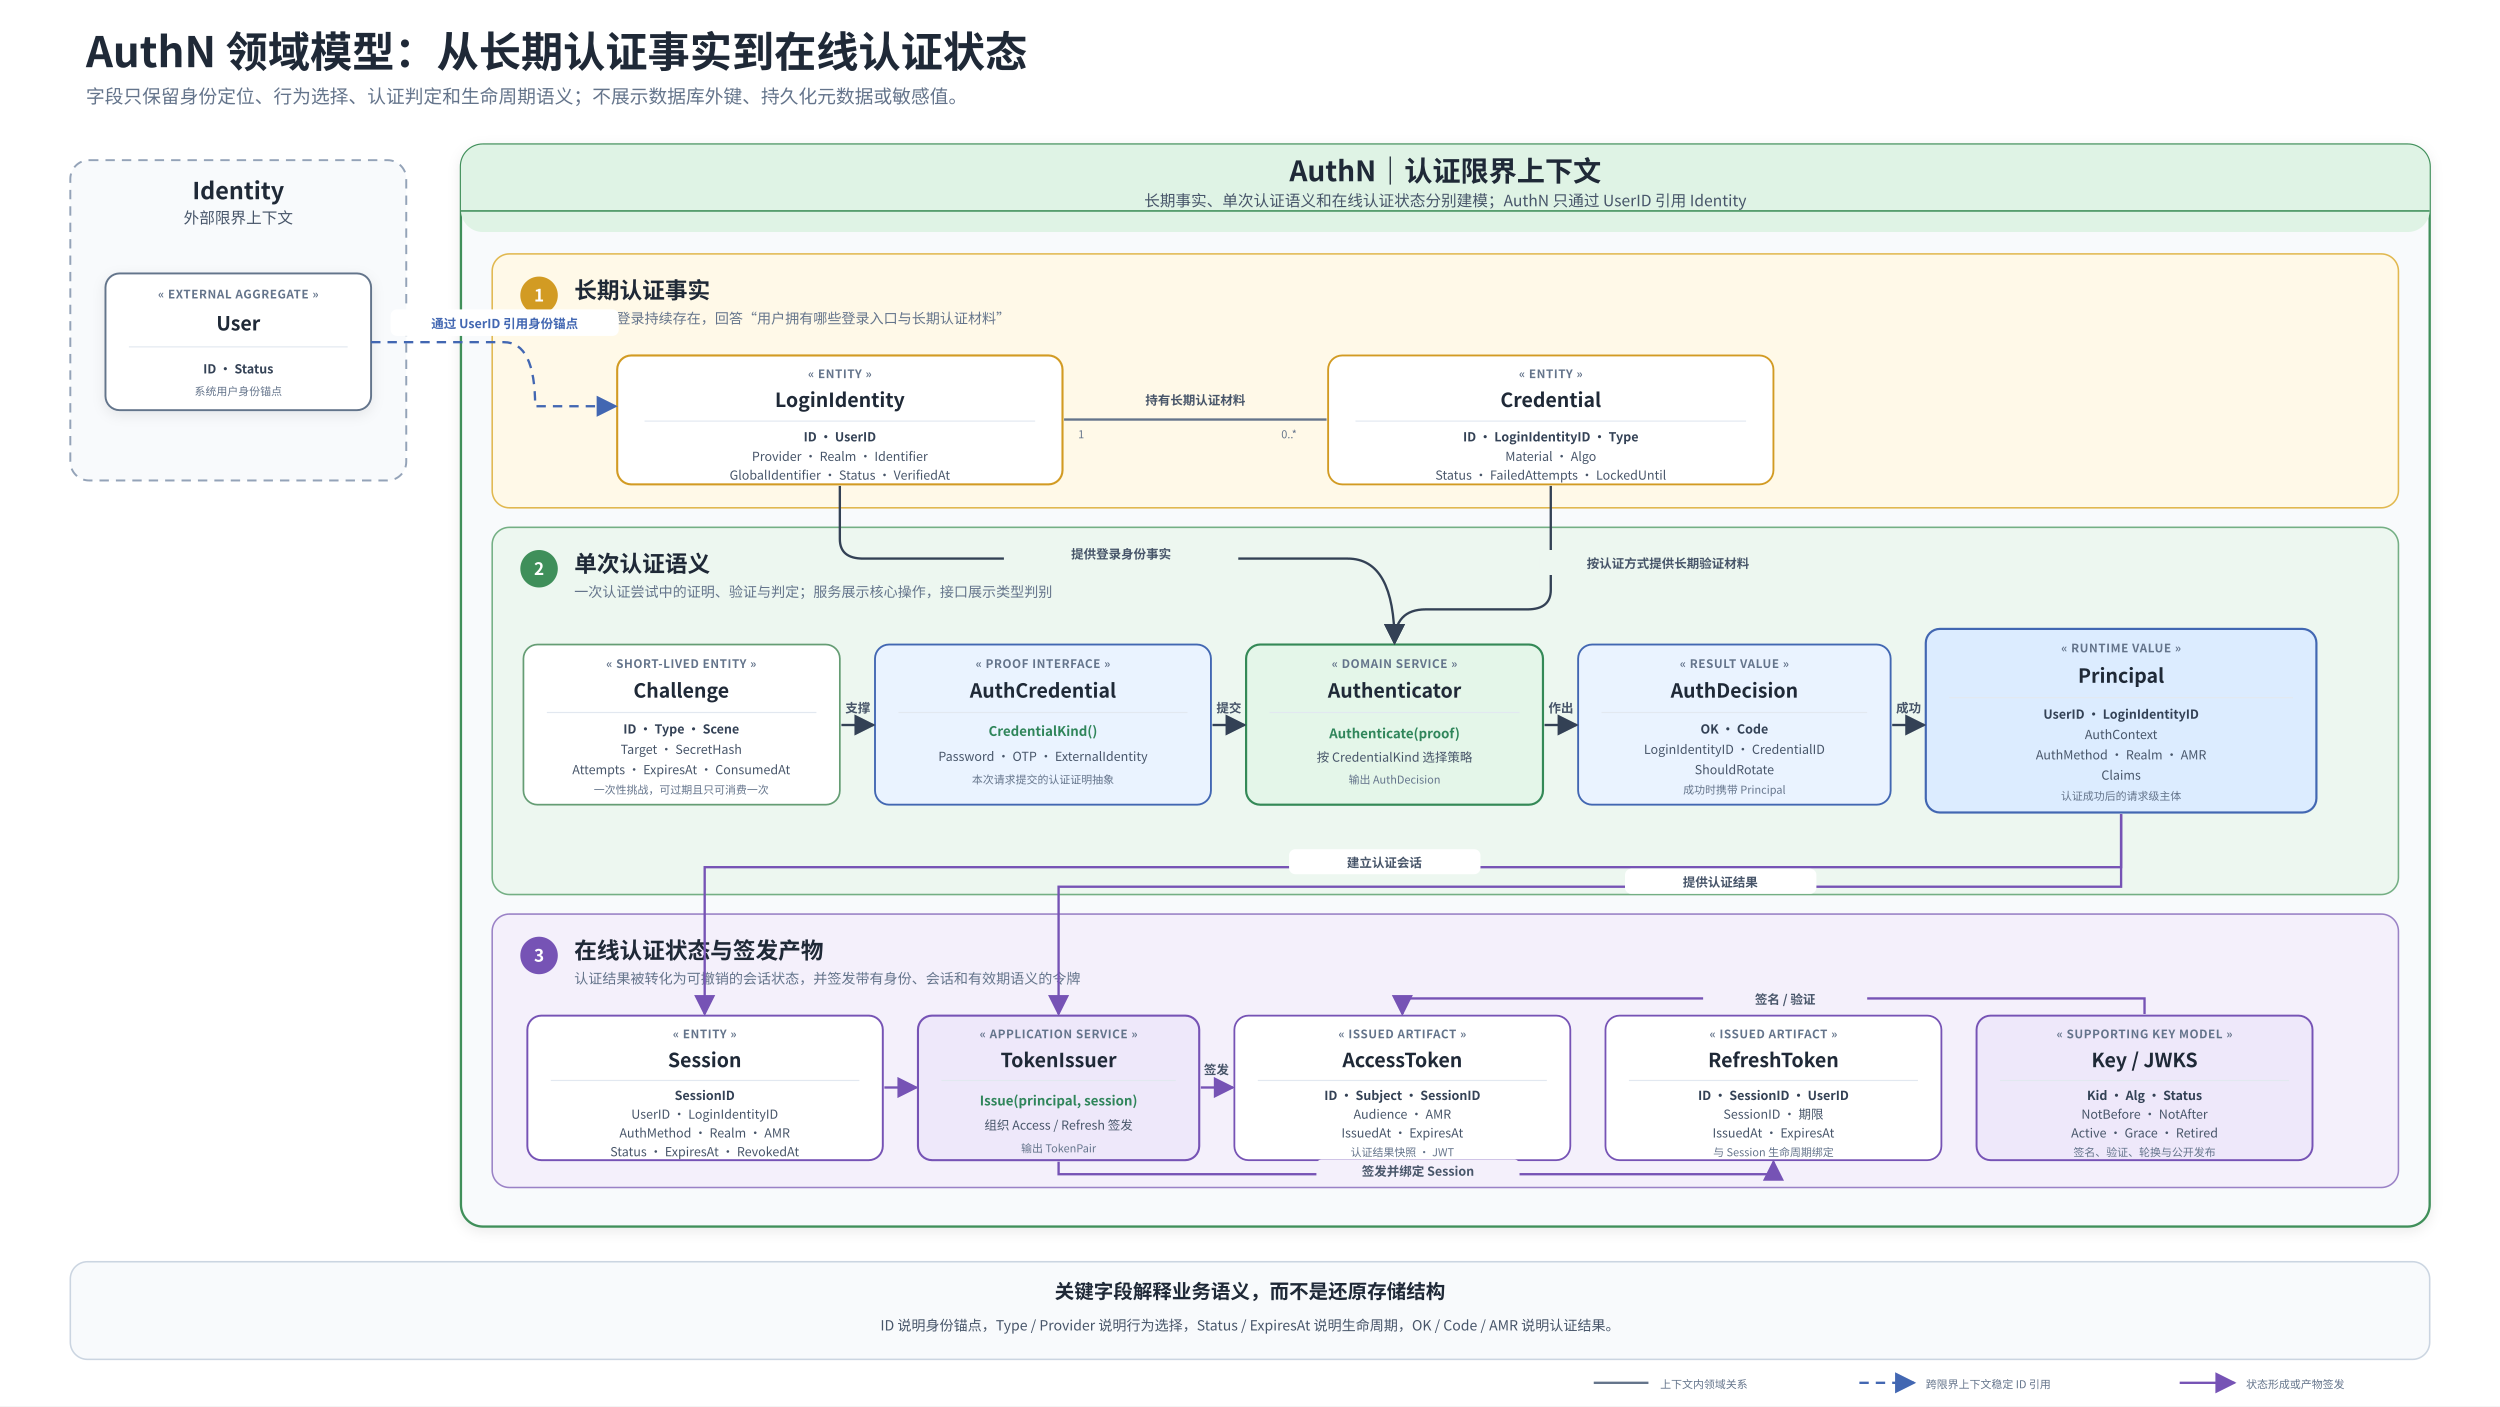
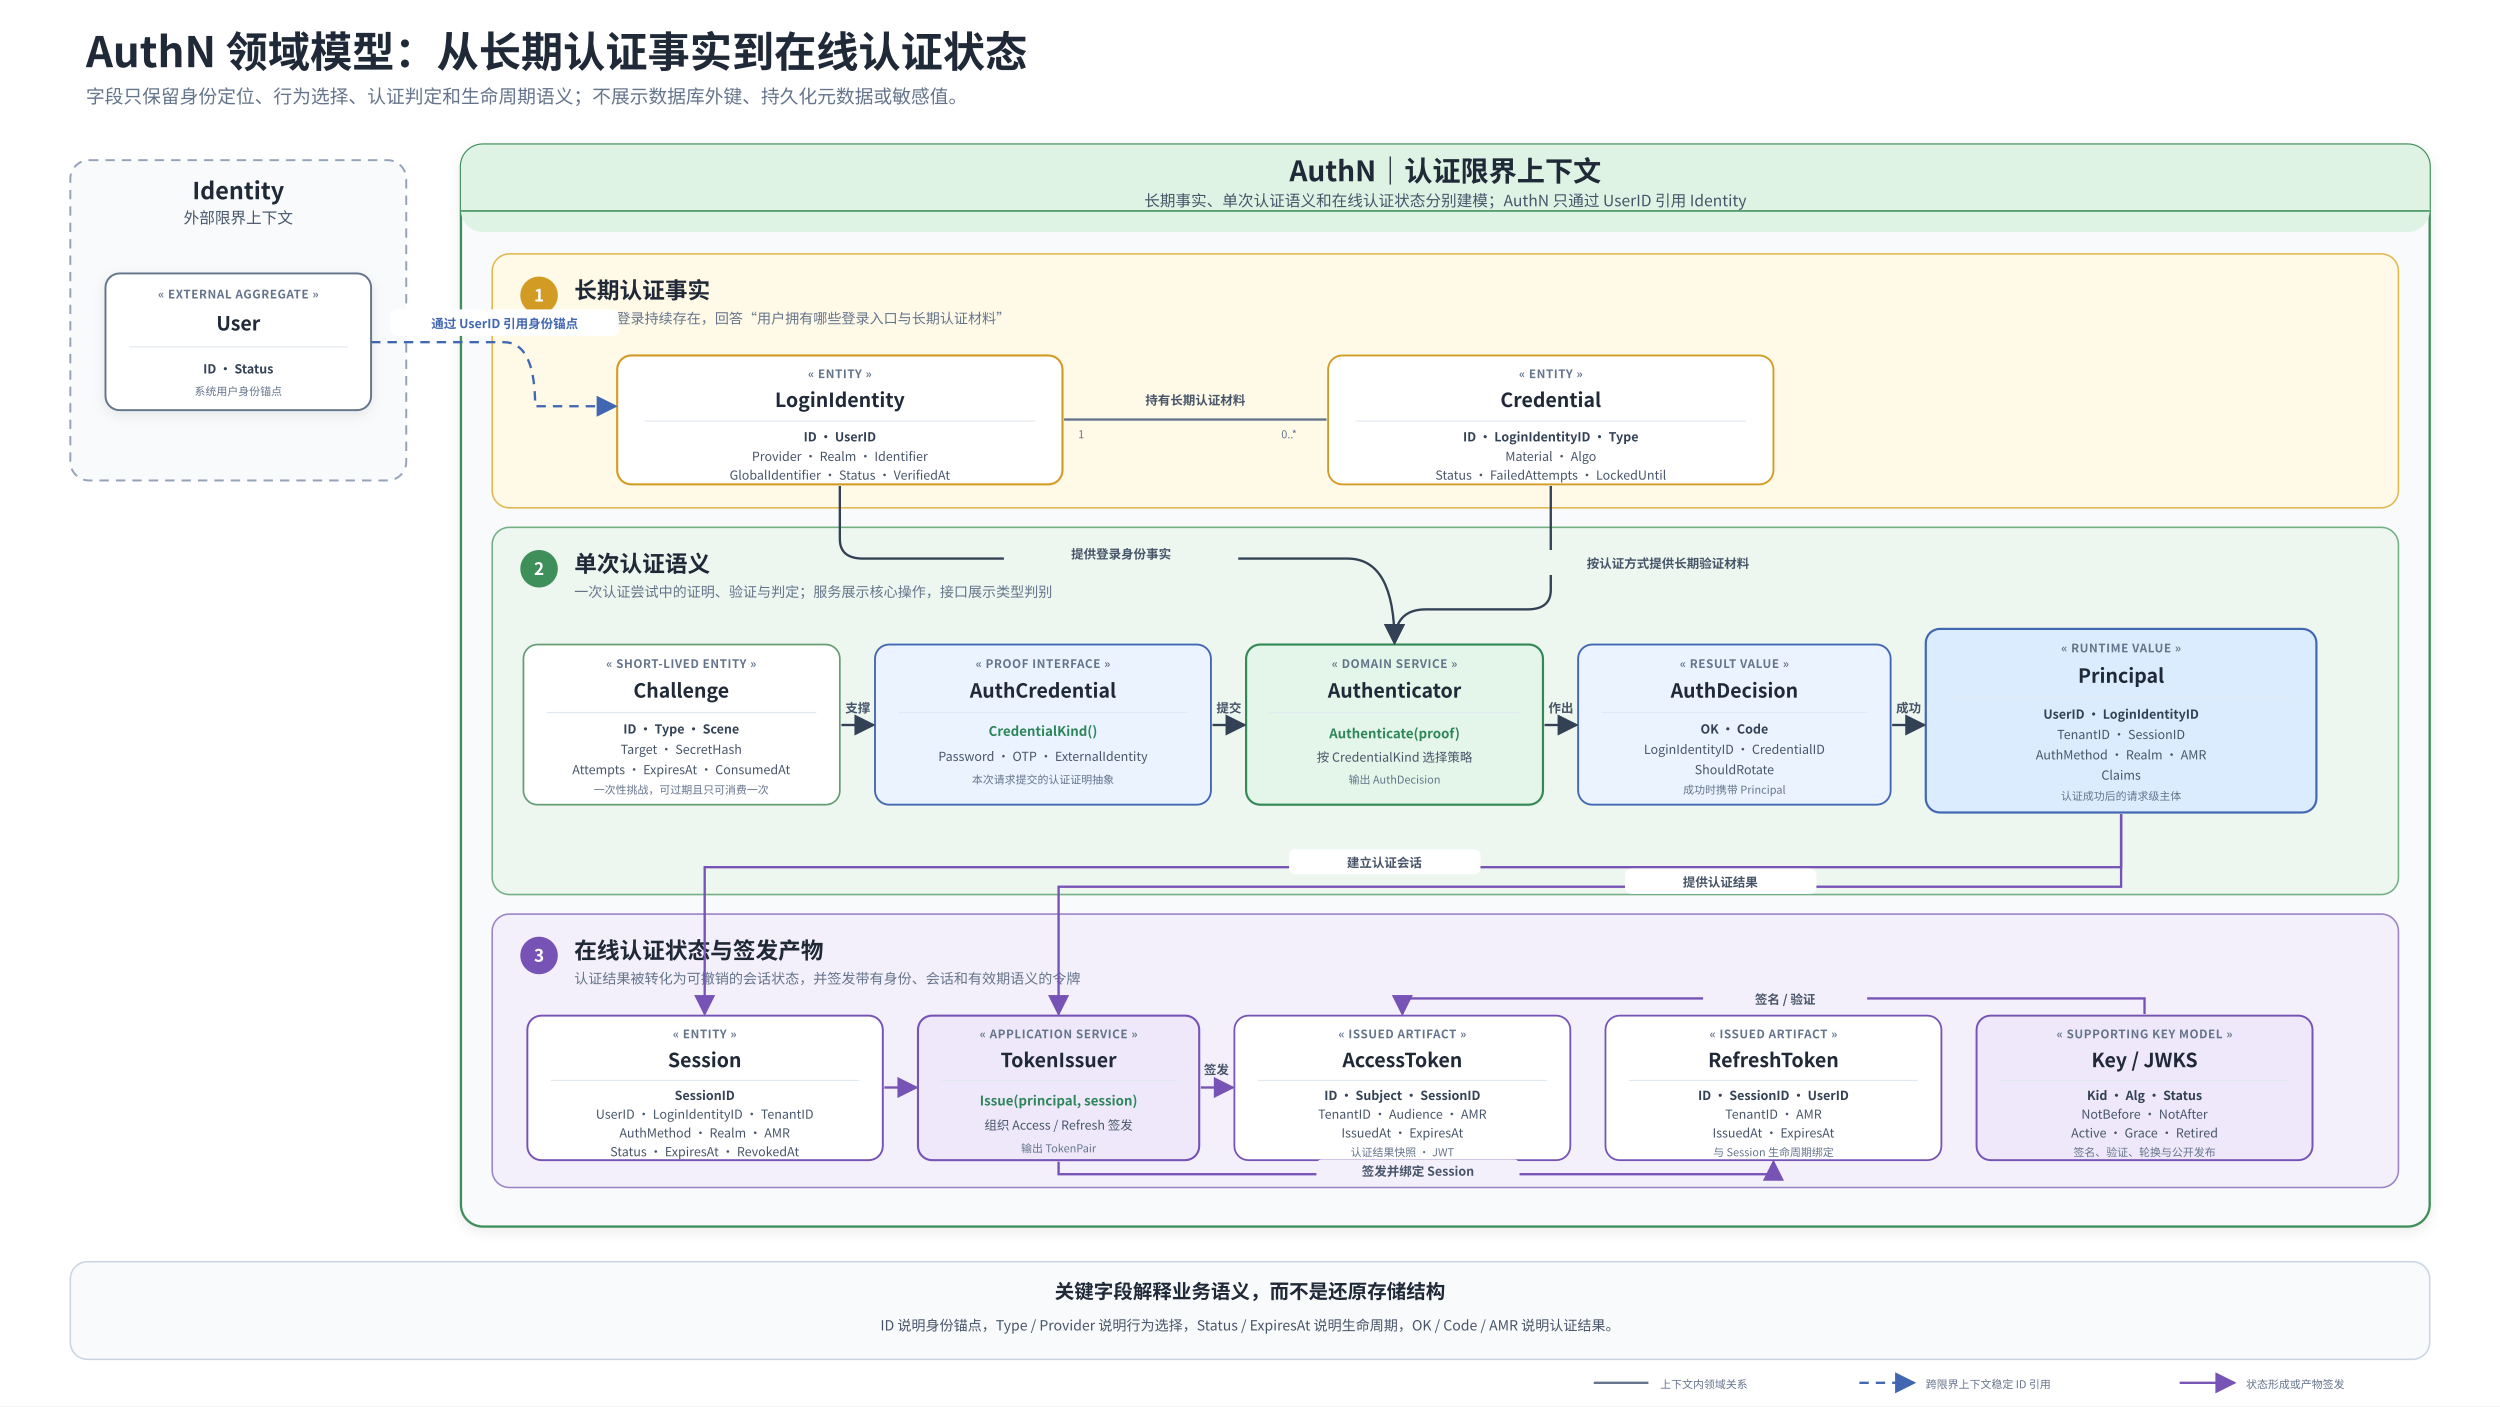
<svg xmlns="http://www.w3.org/2000/svg" width="3200" height="1800" viewBox="0 0 3200 1800" role="img" aria-labelledby="title desc">
  <defs>
    <filter id="shadow" x="-20%" y="-20%" width="140%" height="140%">
      <feDropShadow dx="0" dy="5" stdDeviation="8" flood-color="#0f172a" flood-opacity="0.08" />
    </filter>
    <marker id="arrow" viewBox="0 0 10 10" refX="9" refY="5" markerWidth="9" markerHeight="9" orient="auto-start-reverse">
      <path d="M0 0 L10 5 L0 10 Z" fill="#334155" />
    </marker>
    <marker id="arrowBlue" viewBox="0 0 10 10" refX="9" refY="5" markerWidth="9" markerHeight="9" orient="auto-start-reverse">
      <path d="M0 0 L10 5 L0 10 Z" fill="#4267b2" />
    </marker>
    <marker id="arrowPurple" viewBox="0 0 10 10" refX="9" refY="5" markerWidth="9" markerHeight="9" orient="auto-start-reverse">
      <path d="M0 0 L10 5 L0 10 Z" fill="#7653b5" />
    </marker>
    <style>
      text { font-family: "PingFang SC", "Noto Sans CJK SC", "Microsoft YaHei", Arial, sans-serif; fill: #1f2937; }
      .title { font-size: 54px; font-weight: 700; }
      .subtitle { font-size: 24px; fill: #64748b; }
      .context-title { font-size: 36px; font-weight: 700; }
      .context-sub { font-size: 20px; fill: #475569; }
      .band-index { font-size: 22px; font-weight: 700; fill: #ffffff; }
      .band-title { font-size: 29px; font-weight: 700; }
      .band-desc { font-size: 18px; fill: #64748b; }
      .stereotype { font-size: 15px; font-weight: 700; letter-spacing: 0.7px; fill: #64748b; }
      .model { font-size: 25px; font-weight: 700; }
      .field { font-size: 16px; fill: #475569; }
      .field-strong { font-size: 16px; font-weight: 600; fill: #334155; }
      .operation { font-size: 17px; font-weight: 600; fill: #2f855a; }
      .small { font-size: 14px; fill: #64748b; }
      .relation { font-size: 16px; font-weight: 600; fill: #475569; }
      .relation-blue { font-size: 16px; font-weight: 600; fill: #4267b2; }
      .callout { font-size: 25px; font-weight: 700; }
      .note { font-size: 18px; fill: #475569; }
      .solid { fill: none; stroke: #334155; stroke-width: 3; marker-end: url(#arrow); }
      .association { fill: none; stroke: #64748b; stroke-width: 3; }
      .reference { fill: none; stroke: #4267b2; stroke-width: 3; stroke-dasharray: 12 9; marker-end: url(#arrowBlue); }
      .artifact-link { fill: none; stroke: #7653b5; stroke-width: 3; marker-end: url(#arrowPurple); }
      .divider { stroke: #e2e8f0; stroke-width: 1.5; }
    </style>
  </defs>
  <rect width="3200" height="1800" fill="#ffffff" />
  <text x="110" y="86" class="title">AuthN 领域模型：从长期认证事实到在线认证状态</text>
  <text x="110" y="132" class="subtitle">字段只保留身份定位、行为选择、认证判定和生命周期语义；不展示数据库外键、持久化元数据或敏感值。</text>
  <rect x="90" y="205" width="430" height="410" rx="24" fill="#f8fafc" stroke="#94a3b8" stroke-width="2.5" stroke-dasharray="12 9" />
  <text x="305" y="255" text-anchor="middle" class="context-title" style="font-size:30px">Identity</text>
  <text x="305" y="286" text-anchor="middle" class="context-sub">外部限界上下文</text>
  <rect x="135" y="350" width="340" height="175" rx="18" fill="#ffffff" stroke="#64748b" stroke-width="2.5" filter="url(#shadow)" />
  <text x="305" y="382" text-anchor="middle" class="stereotype">« EXTERNAL AGGREGATE »</text>
  <text x="305" y="423" text-anchor="middle" class="model">User</text>
  <line x1="165" y1="444" x2="445" y2="444" class="divider" />
  <text x="305" y="478" text-anchor="middle" class="field-strong">ID · Status</text>
  <text x="305" y="506" text-anchor="middle" class="small">系统用户身份锚点</text>
  <rect x="590" y="185" width="2520" height="1385" rx="28" fill="#f8fafc" stroke="#3f8f5a" stroke-width="3" filter="url(#shadow)" />
  <rect x="590" y="185" width="2520" height="112" rx="28" fill="#dff3e5" />
  <path d="M590 270 H3110" stroke="#3f8f5a" stroke-width="2" />
  <text x="1850" y="232" text-anchor="middle" class="context-title">AuthN｜认证限界上下文</text>
  <text x="1850" y="264" text-anchor="middle" class="context-sub">长期事实、单次认证语义和在线认证状态分别建模；AuthN 只通过 UserID 引用 Identity</text>
  <rect x="630" y="325" width="2440" height="325" rx="22" fill="#fff9e8" stroke="#e1b84f" stroke-width="2" />
  <circle cx="690" cy="378" r="24" fill="#d29b23" />
  <text x="690" y="386" text-anchor="middle" class="band-index">1</text>
  <text x="735" y="382" class="band-title">长期认证事实</text>
  <text x="735" y="414" class="band-desc">跨多次登录持续存在，回答“用户拥有哪些登录入口与长期认证材料”</text>
  <rect x="790" y="455" width="570" height="165" rx="18" fill="#ffffff" stroke="#d29b23" stroke-width="2.7" />
  <text x="1075" y="484" text-anchor="middle" class="stereotype">« ENTITY »</text>
  <text x="1075" y="521" text-anchor="middle" class="model">LoginIdentity</text>
  <line x1="825" y1="539" x2="1325" y2="539" class="divider" />
  <text x="1075" y="565" text-anchor="middle" class="field-strong">ID · UserID</text>
  <text x="1075" y="590" text-anchor="middle" class="field">Provider · Realm · Identifier</text>
  <text x="1075" y="614" text-anchor="middle" class="field">GlobalIdentifier · Status · VerifiedAt</text>
  <rect x="1700" y="455" width="570" height="165" rx="18" fill="#ffffff" stroke="#d29b23" stroke-width="2.4" />
  <text x="1985" y="484" text-anchor="middle" class="stereotype">« ENTITY »</text>
  <text x="1985" y="521" text-anchor="middle" class="model">Credential</text>
  <line x1="1735" y1="539" x2="2235" y2="539" class="divider" />
  <text x="1985" y="565" text-anchor="middle" class="field-strong">ID · LoginIdentityID · Type</text>
  <text x="1985" y="590" text-anchor="middle" class="field">Material · Algo</text>
  <text x="1985" y="614" text-anchor="middle" class="field">Status · FailedAttempts · LockedUntil</text>
  <path d="M1362 537 H1698" class="association" />
  <text x="1530" y="518" text-anchor="middle" class="relation">持有长期认证材料</text>
  <text x="1380" y="561" class="small">1</text>
  <text x="1640" y="561" class="small">0..*</text>
  <path d="M475 438 H645 Q685 438 685 520 H788" class="reference" />
  <rect x="500" y="396" width="292" height="34" rx="8" fill="#ffffff" />
  <text x="646" y="420" text-anchor="middle" class="relation-blue">通过 UserID 引用身份锚点</text>
  <rect x="630" y="675" width="2440" height="470" rx="22" fill="#edf7f0" stroke="#74af84" stroke-width="2" />
  <circle cx="690" cy="728" r="24" fill="#3f8f5a" />
  <text x="690" y="736" text-anchor="middle" class="band-index">2</text>
  <text x="735" y="732" class="band-title">单次认证语义</text>
  <text x="735" y="764" class="band-desc">一次认证尝试中的证明、验证与判定；服务展示核心操作，接口展示类型判别</text>
  <rect x="670" y="825" width="405" height="205" rx="18" fill="#ffffff" stroke="#659d74" stroke-width="2.2" />
  <text x="872" y="855" text-anchor="middle" class="stereotype">« SHORT-LIVED ENTITY »</text>
  <text x="872" y="893" text-anchor="middle" class="model">Challenge</text>
  <line x1="700" y1="912" x2="1045" y2="912" class="divider" />
  <text x="872" y="939" text-anchor="middle" class="field-strong">ID · Type · Scene</text>
  <text x="872" y="965" text-anchor="middle" class="field">Target · SecretHash</text>
  <text x="872" y="991" text-anchor="middle" class="field">Attempts · ExpiresAt · ConsumedAt</text>
  <text x="872" y="1016" text-anchor="middle" class="small">一次性挑战，可过期且只可消费一次</text>
  <rect x="1120" y="825" width="430" height="205" rx="18" fill="#eaf3ff" stroke="#4267b2" stroke-width="2.4" />
  <text x="1335" y="855" text-anchor="middle" class="stereotype">« PROOF INTERFACE »</text>
  <text x="1335" y="893" text-anchor="middle" class="model">AuthCredential</text>
  <line x1="1150" y1="912" x2="1520" y2="912" class="divider" />
  <text x="1335" y="942" text-anchor="middle" class="operation">CredentialKind()</text>
  <text x="1335" y="974" text-anchor="middle" class="field">Password · OTP · ExternalIdentity</text>
  <text x="1335" y="1003" text-anchor="middle" class="small">本次请求提交的认证证明抽象</text>
  <rect x="1595" y="825" width="380" height="205" rx="18" fill="#e4f6e9" stroke="#348957" stroke-width="2.8" />
  <text x="1785" y="855" text-anchor="middle" class="stereotype">« DOMAIN SERVICE »</text>
  <text x="1785" y="893" text-anchor="middle" class="model">Authenticator</text>
  <line x1="1625" y1="912" x2="1945" y2="912" class="divider" />
  <text x="1785" y="945" text-anchor="middle" class="operation">Authenticate(proof)</text>
  <text x="1785" y="975" text-anchor="middle" class="field">按 CredentialKind 选择策略</text>
  <text x="1785" y="1003" text-anchor="middle" class="small">输出 AuthDecision</text>
  <rect x="2020" y="825" width="400" height="205" rx="18" fill="#eaf3ff" stroke="#4267b2" stroke-width="2.4" />
  <text x="2220" y="855" text-anchor="middle" class="stereotype">« RESULT VALUE »</text>
  <text x="2220" y="893" text-anchor="middle" class="model">AuthDecision</text>
  <line x1="2050" y1="912" x2="2390" y2="912" class="divider" />
  <text x="2220" y="939" text-anchor="middle" class="field-strong">OK · Code</text>
  <text x="2220" y="965" text-anchor="middle" class="field">LoginIdentityID · CredentialID</text>
  <text x="2220" y="991" text-anchor="middle" class="field">ShouldRotate</text>
  <text x="2220" y="1016" text-anchor="middle" class="small">成功时携带 Principal</text>
  <rect x="2465" y="805" width="500" height="235" rx="18" fill="#dcecff" stroke="#4267b2" stroke-width="2.8" />
  <text x="2715" y="835" text-anchor="middle" class="stereotype">« RUNTIME VALUE »</text>
  <text x="2715" y="874" text-anchor="middle" class="model">Principal</text>
  <line x1="2495" y1="893" x2="2935" y2="893" class="divider" />
  <text x="2715" y="920" text-anchor="middle" class="field-strong">UserID · LoginIdentityID</text>
-   <text x="2715" y="946" text-anchor="middle" class="field">AuthContext</text>
+   <text x="2715" y="946" text-anchor="middle" class="field">TenantID · SessionID</text>
  <text x="2715" y="972" text-anchor="middle" class="field">AuthMethod · Realm · AMR</text>
  <text x="2715" y="998" text-anchor="middle" class="field">Claims</text>
  <text x="2715" y="1024" text-anchor="middle" class="small">认证成功后的请求级主体</text>
  <path d="M1077 928 H1118" class="solid" />
  <text x="1098" y="912" text-anchor="middle" class="relation">支撑</text>
  <path d="M1552 928 H1593" class="solid" />
  <text x="1573" y="912" text-anchor="middle" class="relation">提交</text>
  <path d="M1977 928 H2018" class="solid" />
  <text x="1998" y="912" text-anchor="middle" class="relation">作出</text>
  <path d="M2422 928 H2463" class="solid" />
  <text x="2443" y="912" text-anchor="middle" class="relation">成功</text>
  <path d="M1075 622 V690 Q1075 715 1105 715 H1725 Q1785 715 1785 823" class="solid" />
  <rect x="1285" y="692" width="300" height="32" rx="8" fill="#edf7f0" />
  <text x="1435" y="715" text-anchor="middle" class="relation">提供登录身份事实</text>
  <path d="M1985 622 V755 Q1985 780 1955 780 H1825 Q1785 780 1785 823" class="solid" />
  <rect x="1970" y="704" width="330" height="32" rx="8" fill="#edf7f0" />
  <text x="2135" y="727" text-anchor="middle" class="relation">按认证方式提供长期验证材料</text>
  <rect x="630" y="1170" width="2440" height="350" rx="22" fill="#f4f0fb" stroke="#9a82c6" stroke-width="2" />
  <circle cx="690" cy="1223" r="24" fill="#7653b5" />
  <text x="690" y="1231" text-anchor="middle" class="band-index">3</text>
  <text x="735" y="1227" class="band-title">在线认证状态与签发产物</text>
  <text x="735" y="1259" class="band-desc">认证结果被转化为可撤销的会话状态，并签发带有身份、会话和有效期语义的令牌</text>
  <rect x="675" y="1300" width="455" height="185" rx="18" fill="#ffffff" stroke="#7653b5" stroke-width="2.5" />
  <text x="902" y="1329" text-anchor="middle" class="stereotype">« ENTITY »</text>
  <text x="902" y="1366" text-anchor="middle" class="model">Session</text>
  <line x1="705" y1="1383" x2="1100" y2="1383" class="divider" />
  <text x="902" y="1408" text-anchor="middle" class="field-strong">SessionID</text>
-   <text x="902" y="1432" text-anchor="middle" class="field">UserID · LoginIdentityID</text>
+   <text x="902" y="1432" text-anchor="middle" class="field">UserID · LoginIdentityID · TenantID</text>
  <text x="902" y="1456" text-anchor="middle" class="field">AuthMethod · Realm · AMR</text>
  <text x="902" y="1480" text-anchor="middle" class="field">Status · ExpiresAt · RevokedAt</text>
  <rect x="1175" y="1300" width="360" height="185" rx="18" fill="#eee8fa" stroke="#7653b5" stroke-width="2.7" />
  <text x="1355" y="1329" text-anchor="middle" class="stereotype">« APPLICATION SERVICE »</text>
  <text x="1355" y="1366" text-anchor="middle" class="model">TokenIssuer</text>
  <line x1="1205" y1="1383" x2="1505" y2="1383" class="divider" />
  <text x="1355" y="1415" text-anchor="middle" class="operation">Issue(principal, session)</text>
  <text x="1355" y="1446" text-anchor="middle" class="field">组织 Access / Refresh 签发</text>
  <text x="1355" y="1475" text-anchor="middle" class="small">输出 TokenPair</text>
  <rect x="1580" y="1300" width="430" height="185" rx="18" fill="#ffffff" stroke="#7653b5" stroke-width="2.3" />
  <text x="1795" y="1329" text-anchor="middle" class="stereotype">« ISSUED ARTIFACT »</text>
  <text x="1795" y="1366" text-anchor="middle" class="model">AccessToken</text>
  <line x1="1610" y1="1383" x2="1980" y2="1383" class="divider" />
  <text x="1795" y="1408" text-anchor="middle" class="field-strong">ID · Subject · SessionID</text>
-   <text x="1795" y="1432" text-anchor="middle" class="field">Audience · AMR</text>
+   <text x="1795" y="1432" text-anchor="middle" class="field">TenantID · Audience · AMR</text>
  <text x="1795" y="1456" text-anchor="middle" class="field">IssuedAt · ExpiresAt</text>
  <text x="1795" y="1480" text-anchor="middle" class="small">认证结果快照 · JWT</text>
  <rect x="2055" y="1300" width="430" height="185" rx="18" fill="#ffffff" stroke="#7653b5" stroke-width="2.3" />
  <text x="2270" y="1329" text-anchor="middle" class="stereotype">« ISSUED ARTIFACT »</text>
  <text x="2270" y="1366" text-anchor="middle" class="model">RefreshToken</text>
  <line x1="2085" y1="1383" x2="2455" y2="1383" class="divider" />
  <text x="2270" y="1408" text-anchor="middle" class="field-strong">ID · SessionID · UserID</text>
-   <text x="2270" y="1432" text-anchor="middle" class="field">SessionID · 期限</text>
+   <text x="2270" y="1432" text-anchor="middle" class="field">TenantID · AMR</text>
  <text x="2270" y="1456" text-anchor="middle" class="field">IssuedAt · ExpiresAt</text>
  <text x="2270" y="1480" text-anchor="middle" class="small">与 Session 生命周期绑定</text>
  <rect x="2530" y="1300" width="430" height="185" rx="18" fill="#eee8fa" stroke="#7653b5" stroke-width="2.5" />
  <text x="2745" y="1329" text-anchor="middle" class="stereotype">« SUPPORTING KEY MODEL »</text>
  <text x="2745" y="1366" text-anchor="middle" class="model">Key / JWKS</text>
  <line x1="2560" y1="1383" x2="2930" y2="1383" class="divider" />
  <text x="2745" y="1408" text-anchor="middle" class="field-strong">Kid · Alg · Status</text>
  <text x="2745" y="1432" text-anchor="middle" class="field">NotBefore · NotAfter</text>
  <text x="2745" y="1456" text-anchor="middle" class="field">Active · Grace · Retired</text>
  <text x="2745" y="1480" text-anchor="middle" class="small">签名、验证、轮换与公开发布</text>
  <path d="M2715 1042 V1110 H902 V1298" class="artifact-link" />
  <rect x="1650" y="1087" width="245" height="32" rx="8" fill="#ffffff" />
  <text x="1772" y="1110" text-anchor="middle" class="relation">建立认证会话</text>
  <path d="M2715 1042 V1135 H1355 V1298" class="artifact-link" />
  <rect x="2080" y="1112" width="245" height="32" rx="8" fill="#ffffff" />
  <text x="2202" y="1135" text-anchor="middle" class="relation">提供认证结果</text>
  <path d="M1132 1392 H1173" class="artifact-link" />
  <path d="M1537 1392 H1578" class="artifact-link" />
  <text x="1557" y="1375" text-anchor="middle" class="relation">签发</text>
  <path d="M1355 1487 V1503 H2270 V1487" class="artifact-link" />
  <rect x="1685" y="1484" width="260" height="28" rx="7" fill="#f4f0fb" />
  <text x="1815" y="1505" text-anchor="middle" class="relation">签发并绑定 Session</text>
  <path d="M2745 1298 V1278 H1795 V1298" class="artifact-link" />
  <rect x="2180" y="1264" width="210" height="28" rx="7" fill="#f4f0fb" />
  <text x="2285" y="1285" text-anchor="middle" class="relation">签名 / 验证</text>
  <rect x="90" y="1615" width="3020" height="125" rx="22" fill="#f8fafc" stroke="#cbd5e1" stroke-width="2" />
  <text x="1600" y="1662" text-anchor="middle" class="callout">关键字段解释业务语义，而不是还原存储结构</text>
  <text x="1600" y="1703" text-anchor="middle" class="note">ID 说明身份锚点，Type / Provider 说明行为选择，Status / ExpiresAt 说明生命周期，OK / Code / AMR 说明认证结果。</text>
  <line x1="2040" y1="1770" x2="2110" y2="1770" class="association" />
  <text x="2125" y="1777" class="small">上下文内领域关系</text>
  <line x1="2380" y1="1770" x2="2450" y2="1770" class="reference" />
  <text x="2465" y="1777" class="small">跨限界上下文稳定 ID 引用</text>
  <line x1="2790" y1="1770" x2="2860" y2="1770" class="artifact-link" />
  <text x="2875" y="1777" class="small">状态形成或产物签发</text>
</svg>
